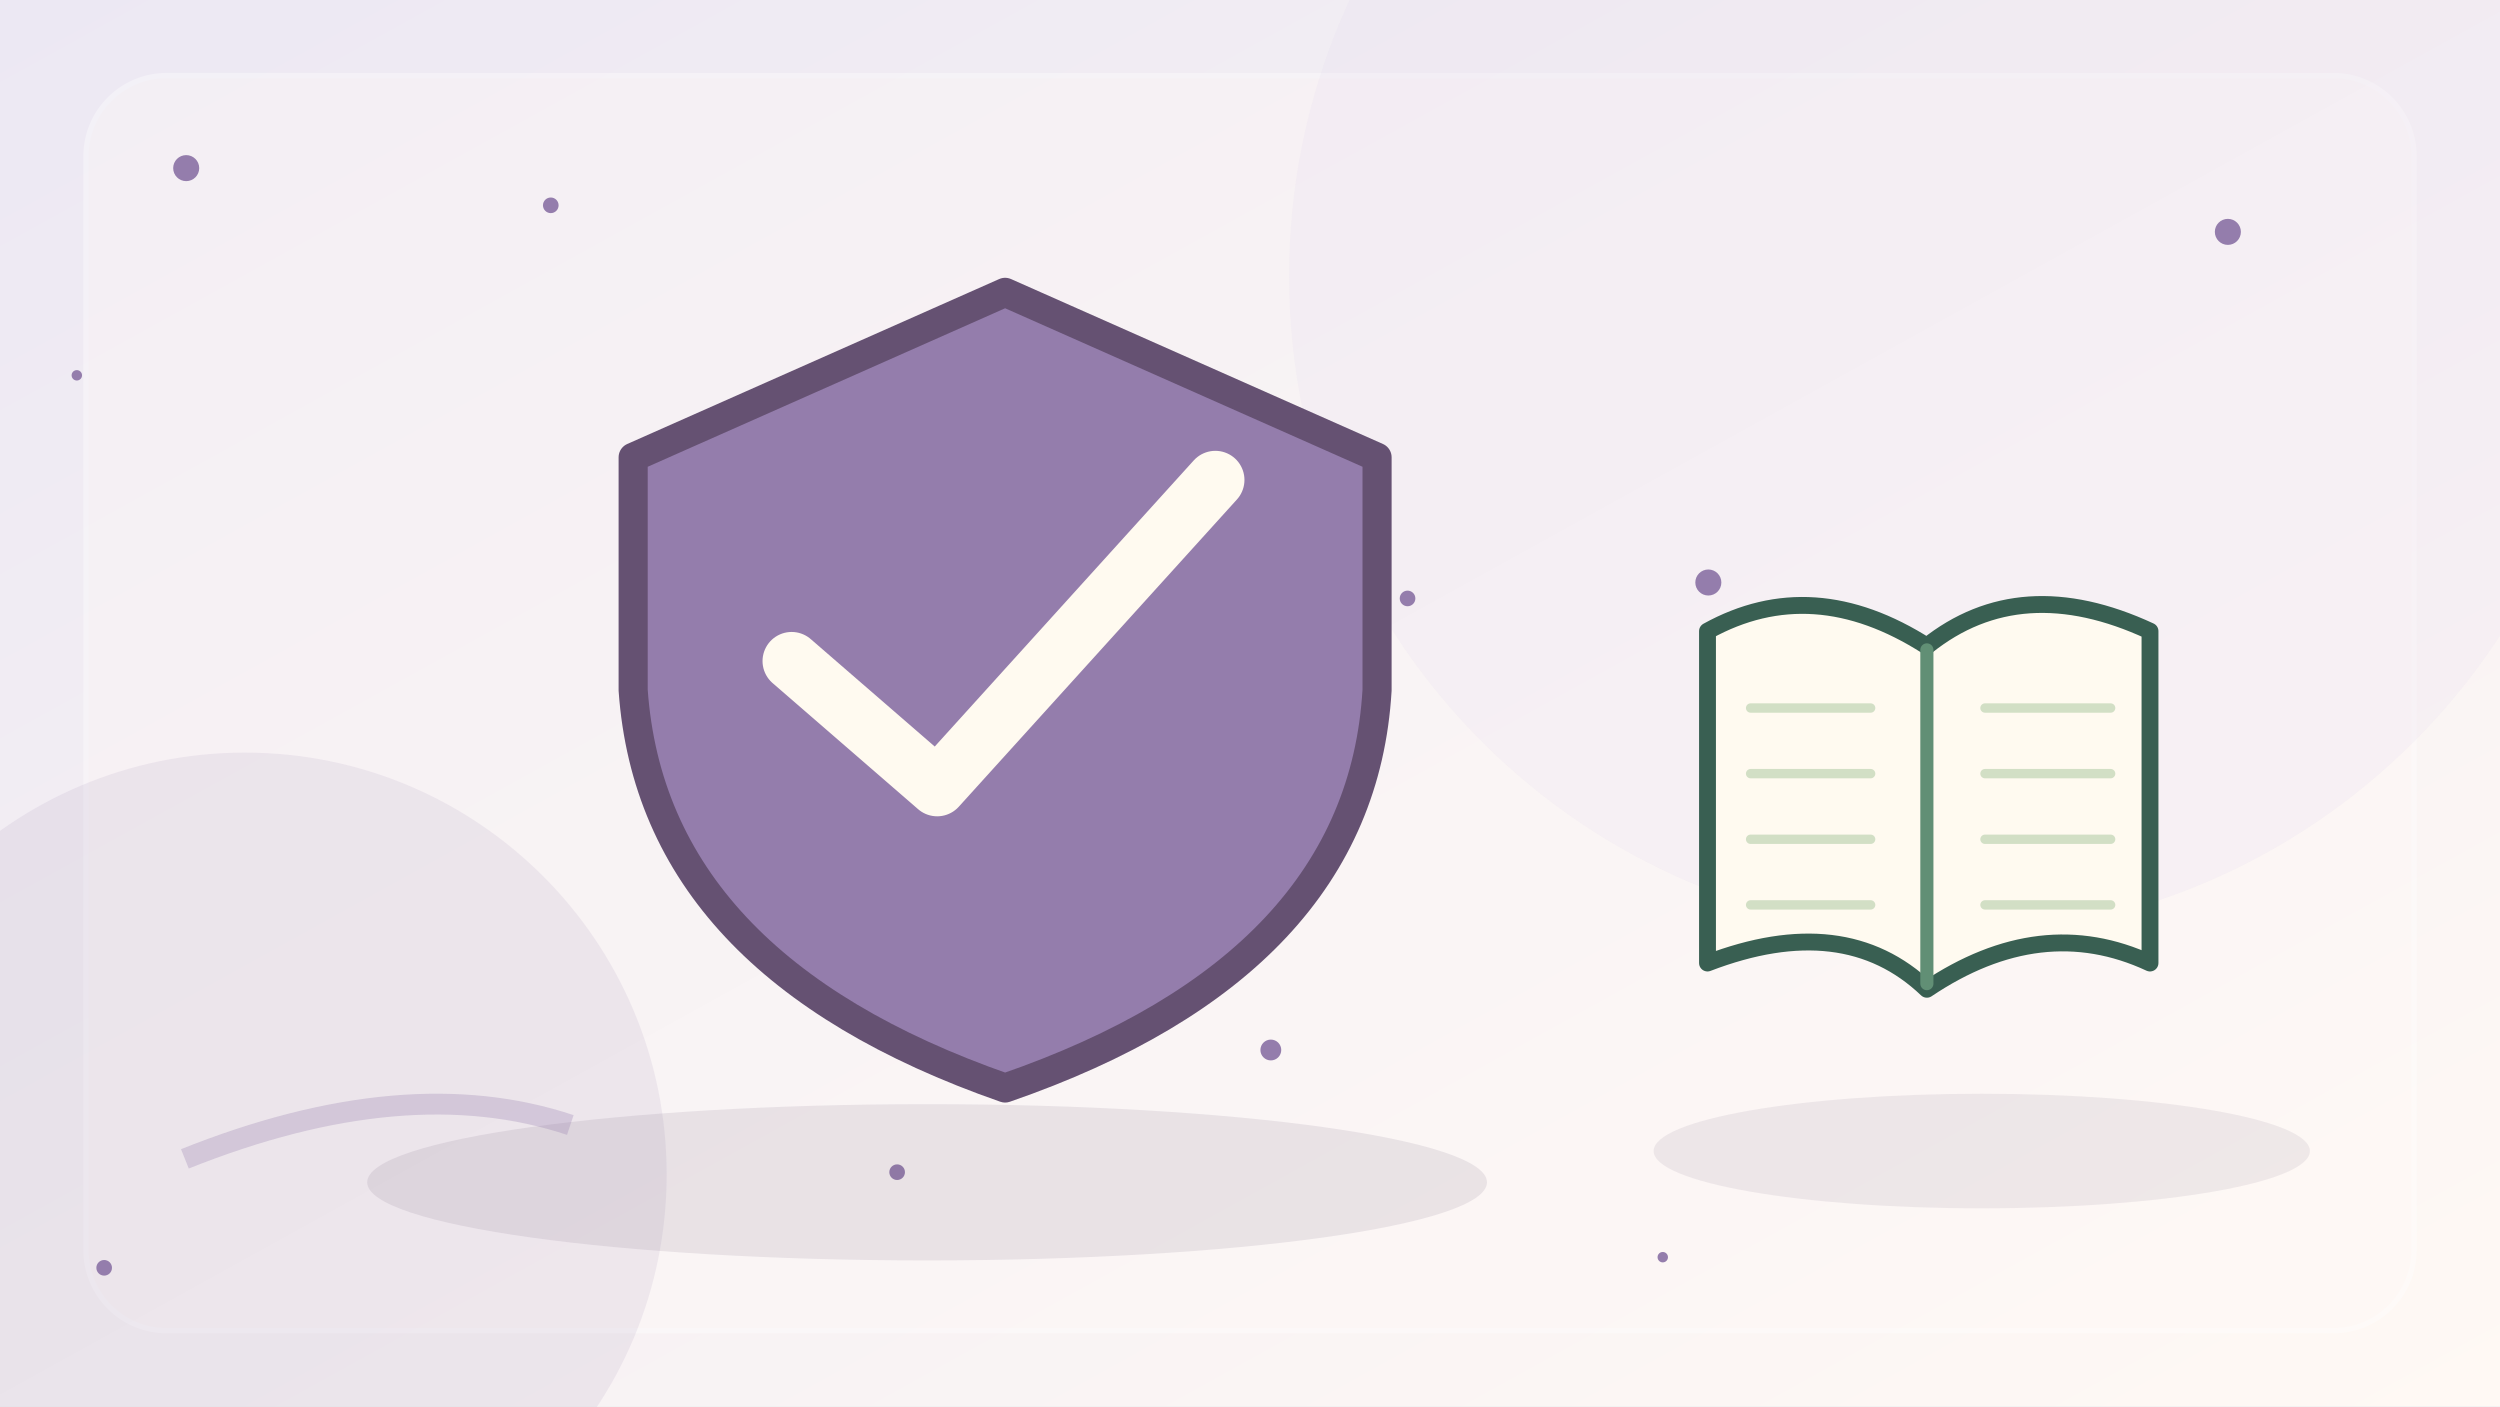
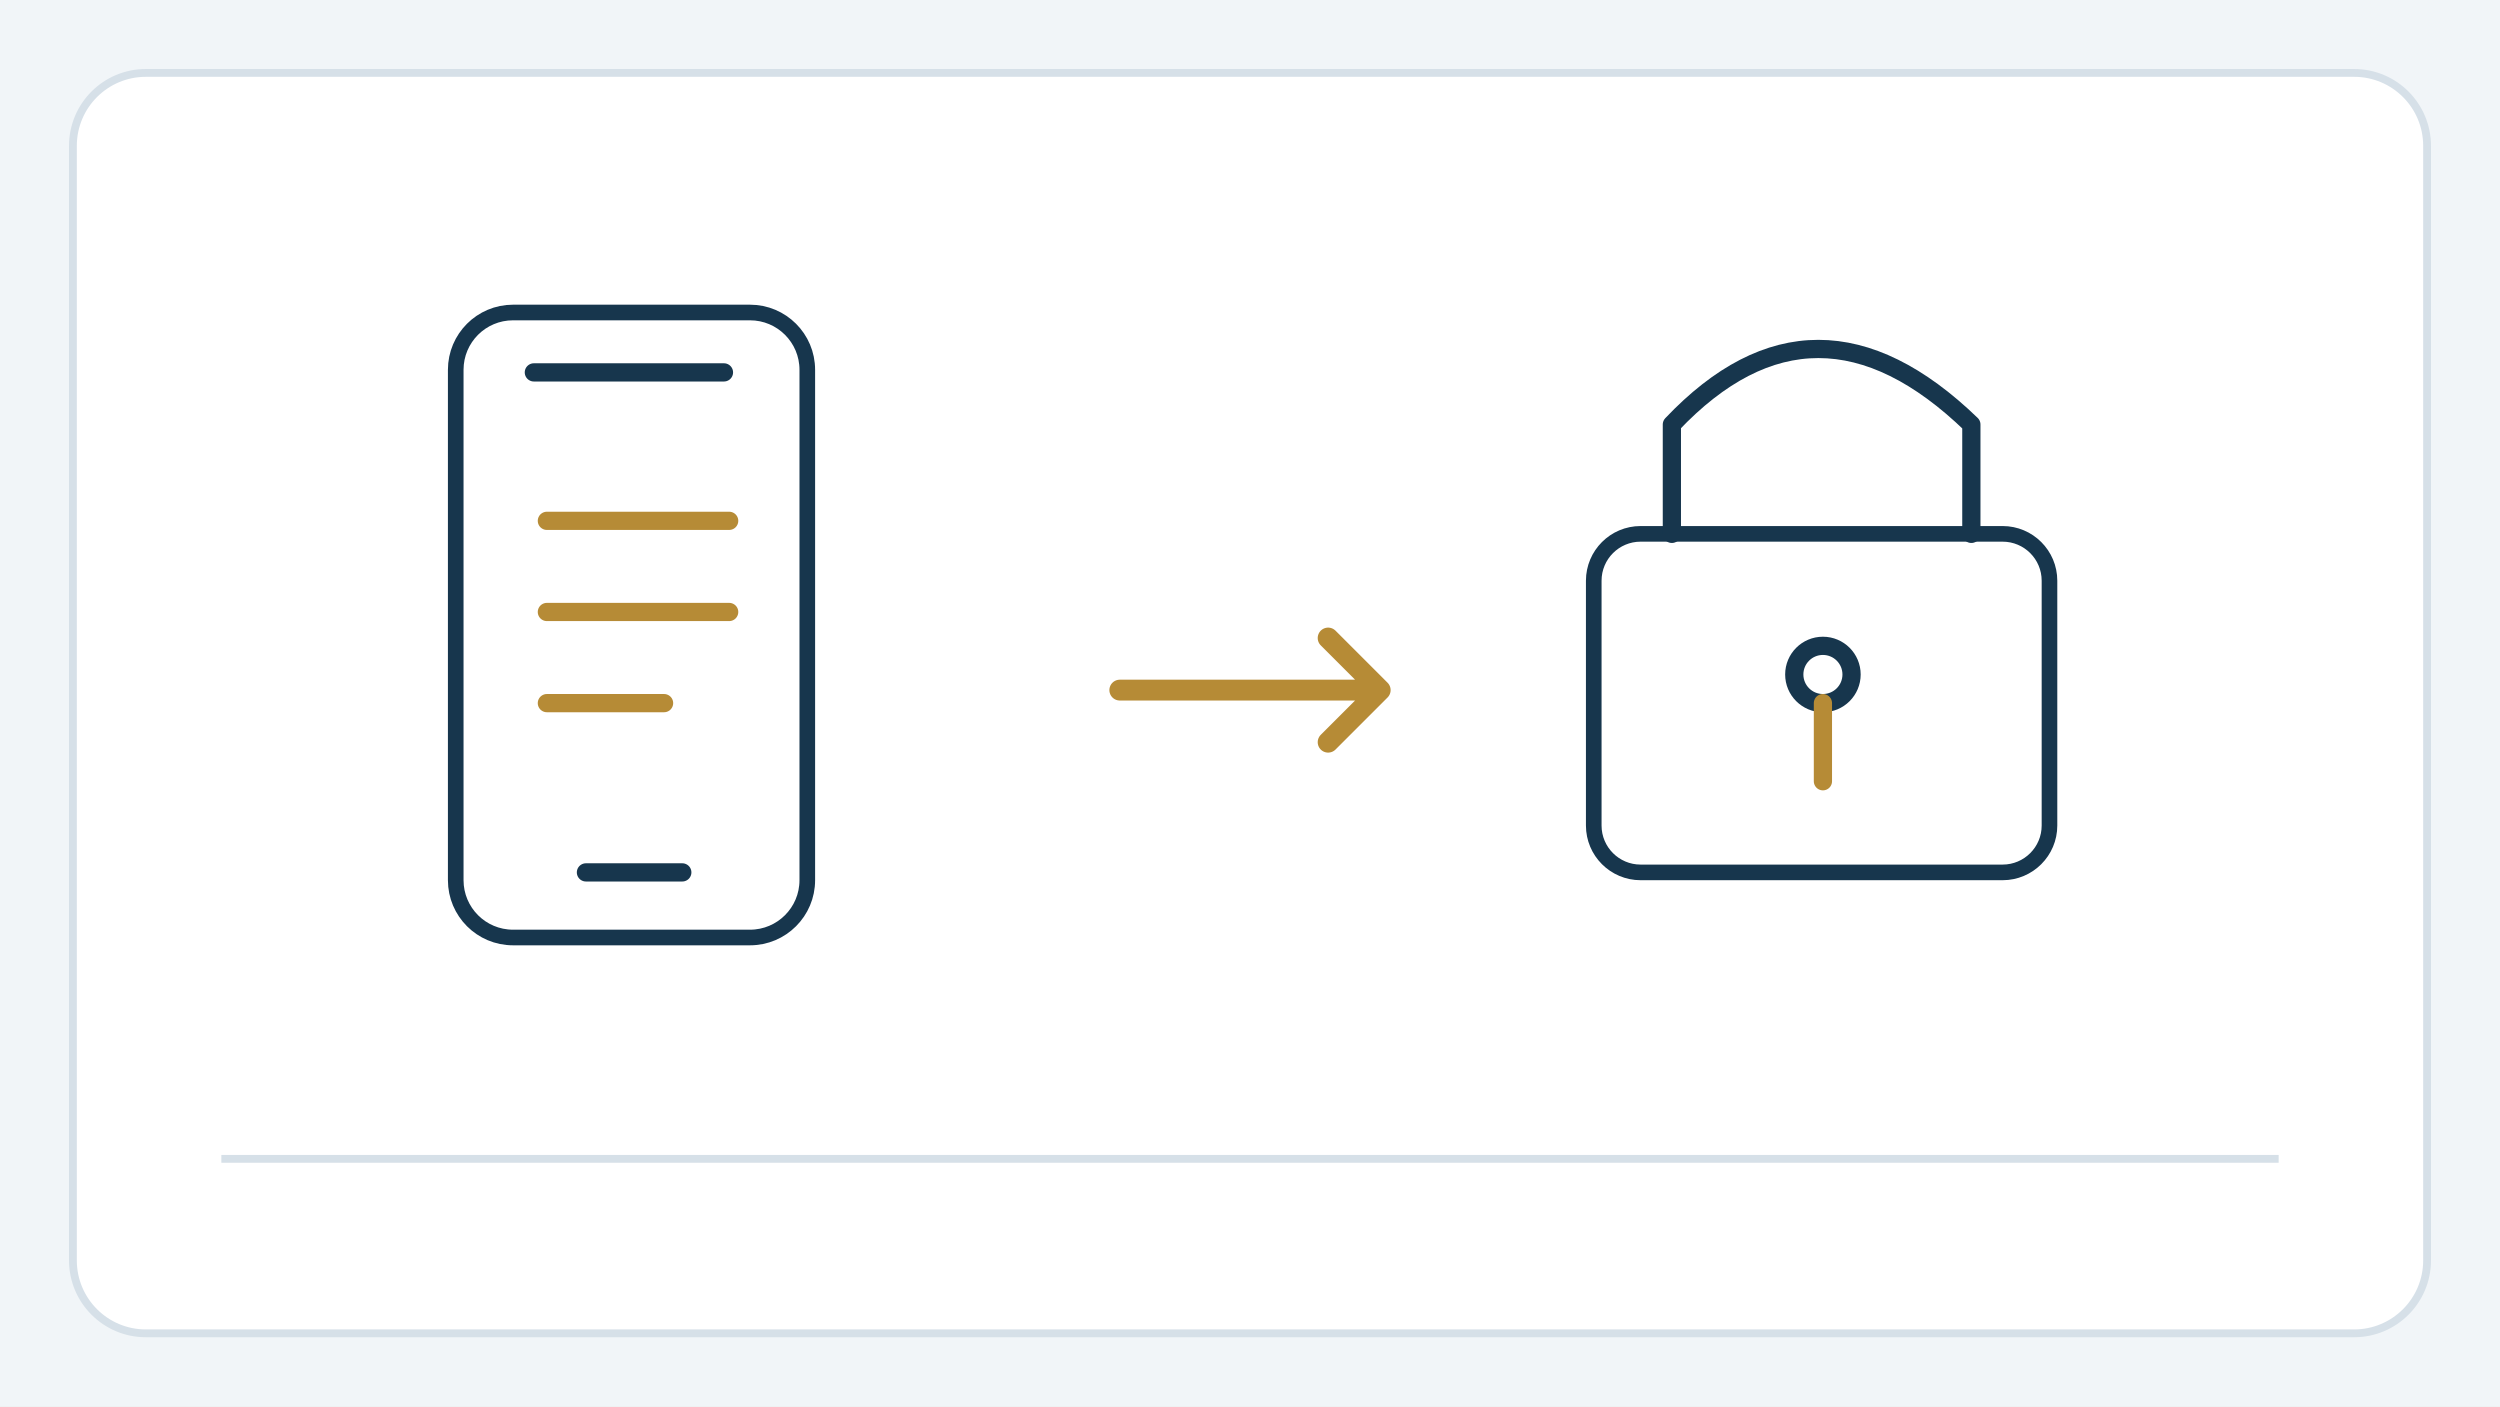
- <svg xmlns="http://www.w3.org/2000/svg" width="960" height="540" viewBox="0 0 960 540" role="img" aria-label="Autorska ilustracja: Nękanie, cyberprzemoc i ochrona danych po incydencie">
-   <defs>
-     <linearGradient id="background" x1="0" y1="0" x2="1" y2="1">
-       <stop offset="0" stop-color="#ece8f3" />
-       <stop offset="1" stop-color="#fff9f4" />
-     </linearGradient>
-   </defs>
-   <rect width="960" height="540" fill="url(#background)" />
-   <rect x="33" y="29" width="894" height="482" rx="31" fill="#fffaf7" opacity=".35" stroke="#fff" stroke-width="2" />
-   <circle cx="748" cy="106" r="253" fill="#ddd2e9" opacity=".16" />
-   <circle cx="94" cy="451" r="162" fill="#947dac" opacity=".12" />
-   <circle cx="488" cy="403.2" r="4" fill="#947dac" stroke="none" stroke-width="4" />
-   <circle cx="855.5" cy="89.04" r="5" fill="#947dac" stroke="none" stroke-width="4" />
-   <circle cx="736.5" cy="305.28" r="2" fill="#947dac" stroke="none" stroke-width="4" />
-   <circle cx="29.5" cy="144.12" r="2" fill="#947dac" stroke="none" stroke-width="4" />
-   <circle cx="211.5" cy="78.84" r="3" fill="#947dac" stroke="none" stroke-width="4" />
-   <circle cx="379.5" cy="311.4" r="5" fill="#947dac" stroke="none" stroke-width="4" />
-   <circle cx="509" cy="317.52" r="4" fill="#947dac" stroke="none" stroke-width="4" />
-   <circle cx="71.5" cy="64.56" r="5" fill="#947dac" stroke="none" stroke-width="4" />
-   <circle cx="638.5" cy="482.76" r="2" fill="#947dac" stroke="none" stroke-width="4" />
-   <circle cx="792.5" cy="233.88" r="2" fill="#947dac" stroke="none" stroke-width="4" />
-   <circle cx="292" cy="335.88" r="2" fill="#947dac" stroke="none" stroke-width="4" />
-   <circle cx="40" cy="486.84" r="3" fill="#947dac" stroke="none" stroke-width="4" />
-   <circle cx="540.5" cy="229.8" r="3" fill="#947dac" stroke="none" stroke-width="4" />
-   <circle cx="656" cy="223.68" r="5" fill="#947dac" stroke="none" stroke-width="4" />
-   <circle cx="344.5" cy="450.12" r="3" fill="#947dac" stroke="none" stroke-width="4" />
-   <ellipse cx="356" cy="454" rx="215" ry="30" fill="#655172" opacity=".12" />
-   <ellipse cx="761" cy="442" rx="126" ry="22" fill="#655172" opacity=".10" />
-   <g transform="translate(186 75) scale(1.242)">
-     <path d="M161 30L276 81v72q-5 85-115 123Q52 238 46 153V81Z" fill="#947dac" stroke="#655172" stroke-width="9" stroke-linejoin="round" stroke-linecap="round" />
-     <path d="M95 144l45 39 86-95" fill="none" stroke="#fffaf0" stroke-width="18" stroke-linejoin="round" stroke-linecap="round" />
+ <svg xmlns="http://www.w3.org/2000/svg" width="960" height="540" viewBox="0 0 960 540" role="img" aria-label="Nękanie, cyberprzemoc i ochrona danych po incydencie — kontakt i ochrona">
+   <rect width="960" height="540" fill="#f1f5f8" />
+   <rect x="28" y="28" width="904" height="484" rx="28" fill="#fff" stroke="#d6e0e8" stroke-width="3" />
+   <g transform="translate(85 85)">
+     <rect x="90" y="35" width="135" height="240" rx="22" fill="#fff" stroke="#17364d" stroke-width="6" />
+     <path d="M120 58H193 M140 250H177" fill="none" stroke="#17364d" stroke-width="7" stroke-linecap="round" stroke-linejoin="round" />
+     <path d="M125 115H195 M125 150H195 M125 185H170" fill="none" stroke="#b68b36" stroke-width="7" stroke-linecap="round" stroke-linejoin="round" />
  </g>
-   <g transform="translate(624 197) scale(0.720)">
-     <path d="M161 71q-61-39-117-8v177q73-28 117 14q61-41 119-14V63q-69-32-119 8Z" fill="#fffaf0" stroke="#395f52" stroke-width="9" stroke-linejoin="round" stroke-linecap="round" />
-     <path d="M161 73L161 251" stroke="#618f75" stroke-width="7" stroke-linecap="round" fill="none" />
-     <path d="M67 104L131 104" stroke="#d2dfc5" stroke-width="5" stroke-linecap="round" fill="none" />
-     <path d="M192 104L259 104" stroke="#d2dfc5" stroke-width="5" stroke-linecap="round" fill="none" />
-     <path d="M67 139L131 139" stroke="#d2dfc5" stroke-width="5" stroke-linecap="round" fill="none" />
-     <path d="M192 139L259 139" stroke="#d2dfc5" stroke-width="5" stroke-linecap="round" fill="none" />
-     <path d="M67 174L131 174" stroke="#d2dfc5" stroke-width="5" stroke-linecap="round" fill="none" />
-     <path d="M192 174L259 174" stroke="#d2dfc5" stroke-width="5" stroke-linecap="round" fill="none" />
-     <path d="M67 209L131 209" stroke="#d2dfc5" stroke-width="5" stroke-linecap="round" fill="none" />
-     <path d="M192 209L259 209" stroke="#d2dfc5" stroke-width="5" stroke-linecap="round" fill="none" />
+   <g transform="translate(542 85)">
+     <rect x="70" y="120" width="175" height="130" rx="18" fill="#fff" stroke="#17364d" stroke-width="6" />
+     <path d="M100 120V78Q155 20 215 78V120" fill="none" stroke="#17364d" stroke-width="7" stroke-linecap="round" stroke-linejoin="round" />
+     <circle cx="158" cy="174" r="11" fill="none" stroke="#17364d" stroke-width="7" />
+     <path d="M158 185V215" fill="none" stroke="#b68b36" stroke-width="7" stroke-linecap="round" stroke-linejoin="round" />
  </g>
-   <path d="M71 445q85-34 148-13" fill="none" stroke="#947dac" opacity=".29" stroke-width="8" />
+   <path d="M430 265H530 M510 245L530 265L510 285" fill="none" stroke="#b68b36" stroke-width="8" stroke-linecap="round" stroke-linejoin="round" />
+   <path d="M85 445H875" fill="none" stroke="#d6e0e8" stroke-width="3" />
</svg>
